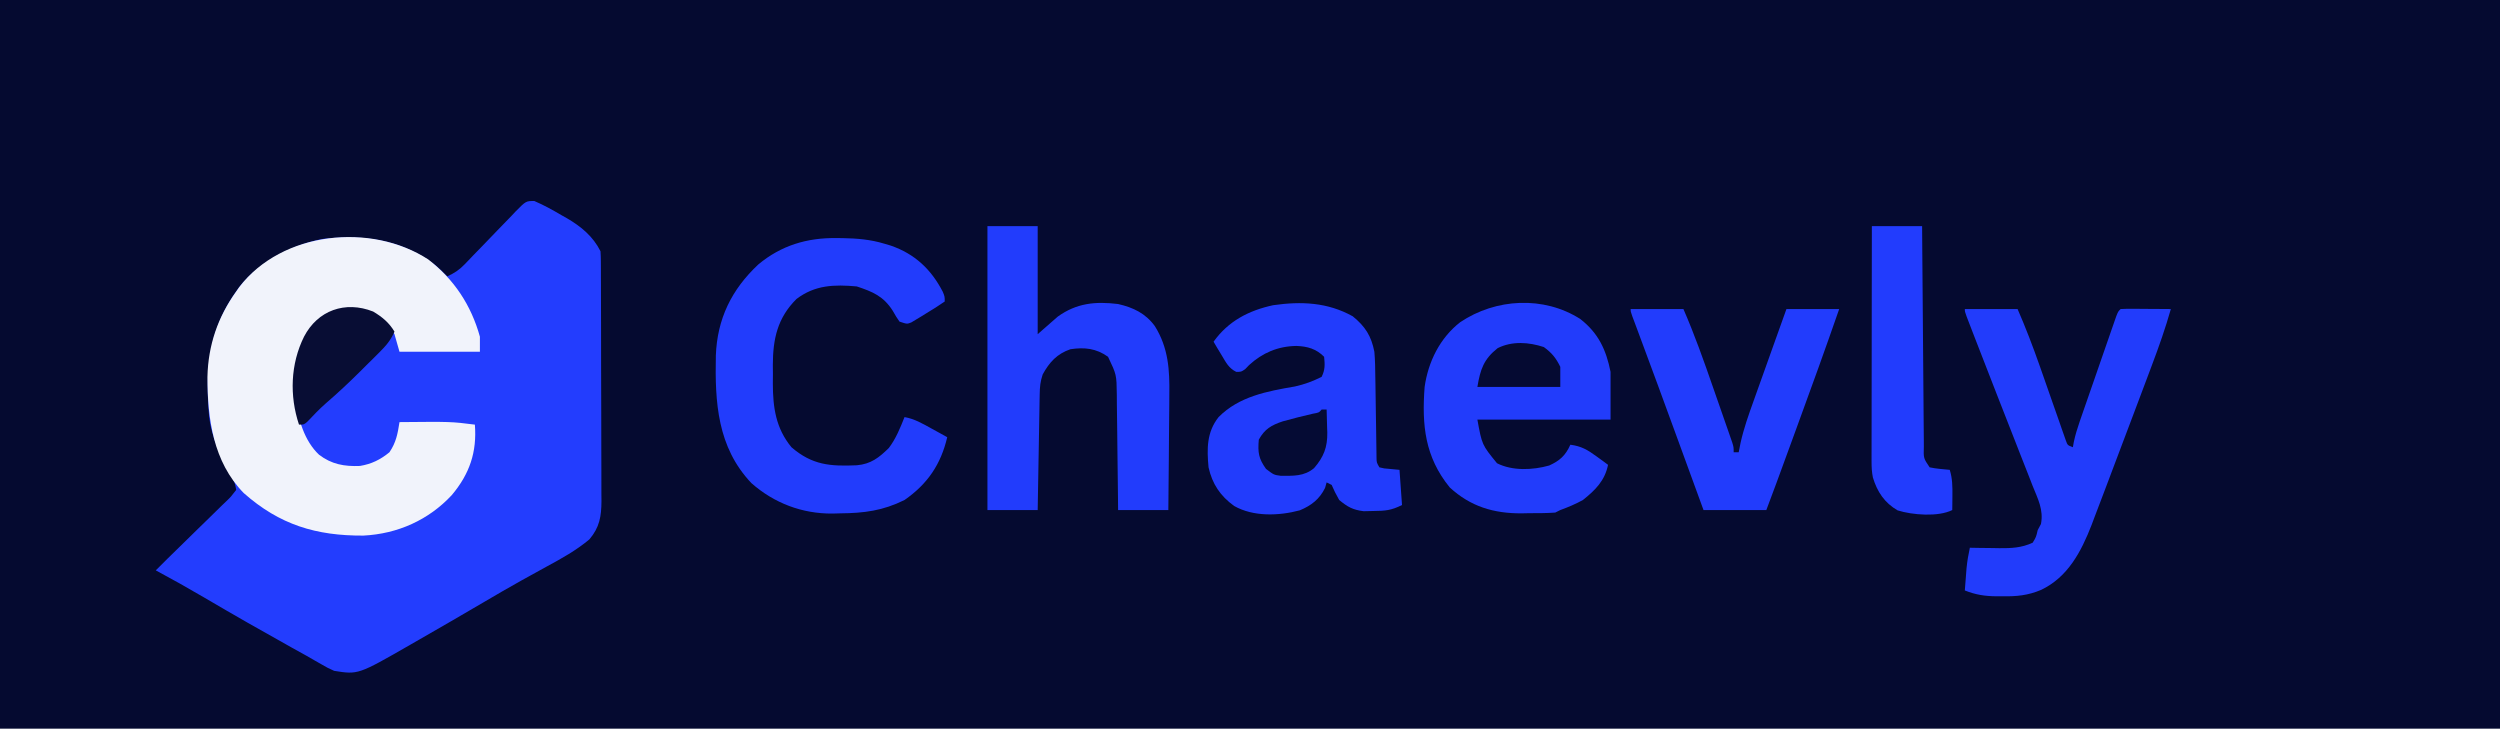
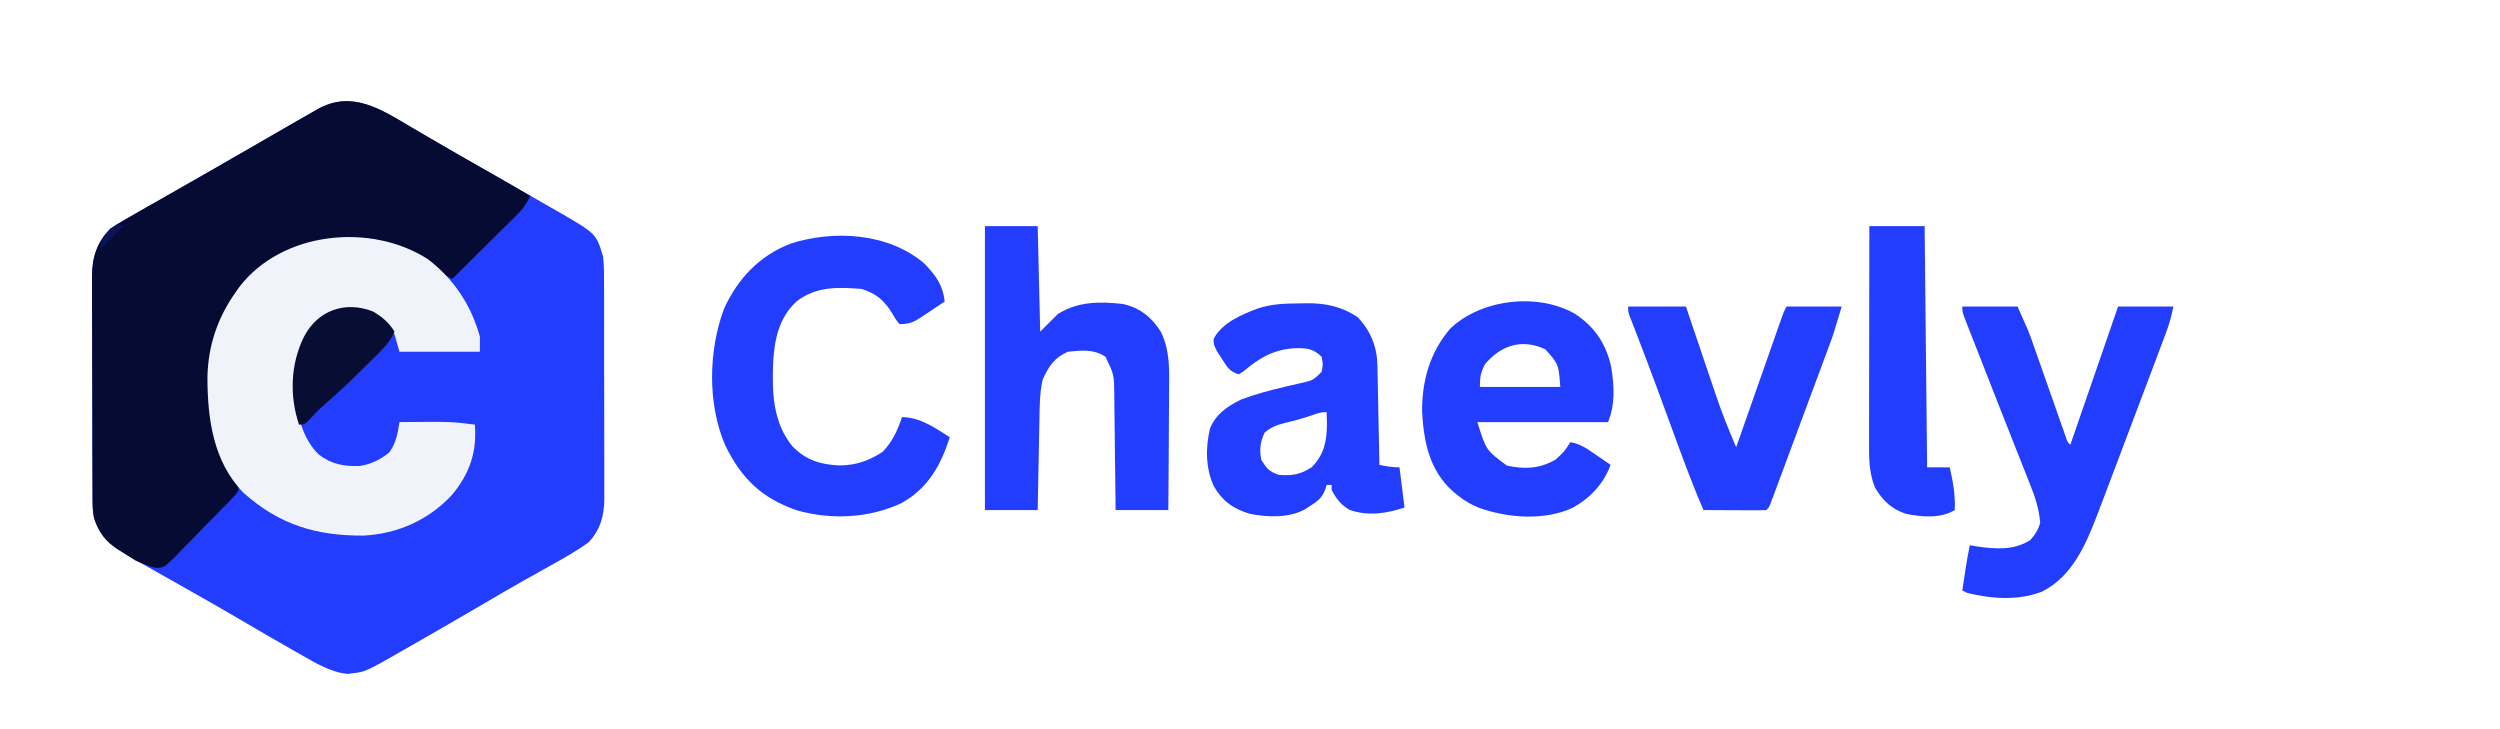
<svg xmlns="http://www.w3.org/2000/svg" version="1.1" width="995" height="290">
-   <path d="M0 0 C328.35 0 656.7 0 995 0 C995 95.7 995 191.4 995 290 C666.65 290 338.3 290 0 290 C0 194.3 0 98.6 0 0 Z " fill="#050A30" transform="translate(0,0)" />
-   <path d="M0 0 C3.78 1.612 7.243 3.54 10.783 5.625 C11.521 6.039 12.259 6.452 13.019 6.879 C18.628 10.159 23.39 14.09 26.345 20 C26.443 21.418 26.48 22.841 26.486 24.262 C26.491 25.156 26.497 26.051 26.503 26.972 C26.505 28.448 26.505 28.448 26.506 29.954 C26.511 30.988 26.516 32.022 26.521 33.088 C26.536 36.522 26.543 39.956 26.548 43.39 C26.554 45.772 26.56 48.154 26.566 50.536 C26.576 55.536 26.582 60.536 26.585 65.536 C26.591 71.943 26.615 78.35 26.643 84.757 C26.662 89.68 26.667 94.602 26.669 99.525 C26.672 101.887 26.68 104.249 26.693 106.611 C26.71 109.917 26.708 113.222 26.702 116.528 C26.711 117.504 26.72 118.48 26.73 119.485 C26.692 125.517 25.976 129.91 21.923 134.67 C16.68 139.062 10.908 142.252 4.908 145.5 C2.654 146.74 0.402 147.982 -1.85 149.226 C-2.989 149.854 -4.127 150.483 -5.3 151.13 C-10.399 153.972 -15.435 156.917 -20.467 159.875 C-28.888 164.811 -37.328 169.711 -45.798 174.561 C-47.019 175.261 -48.239 175.96 -49.459 176.661 C-70.102 188.52 -70.102 188.52 -79.655 187 C-82.206 185.855 -82.206 185.855 -84.78 184.367 C-85.737 183.822 -86.695 183.277 -87.681 182.716 C-89.153 181.866 -89.153 181.866 -90.655 181 C-92.553 179.945 -94.453 178.893 -96.354 177.844 C-108.118 171.284 -119.819 164.633 -131.423 157.795 C-137.765 154.065 -144.175 150.485 -150.655 147 C-147.447 143.776 -144.21 140.586 -140.946 137.419 C-138.517 135.058 -136.102 132.682 -133.687 130.307 C-132.409 129.054 -131.127 127.806 -129.84 126.562 C-127.978 124.76 -126.131 122.942 -124.288 121.121 C-123.708 120.567 -123.127 120.012 -122.53 119.441 C-120.744 117.715 -120.744 117.715 -118.655 115 C-119.096 111.484 -120.822 108.665 -122.487 105.571 C-126.474 98.1 -129.198 91.564 -129.655 83 C-129.701 82.24 -129.747 81.481 -129.795 80.698 C-130.69 64.094 -128.559 49.823 -118.655 36 C-118.255 35.43 -117.856 34.86 -117.444 34.273 C-109.844 24.327 -95.817 17.036 -83.655 15 C-67.336 13.389 -52.993 15.29 -39.608 25.351 C-37.859 26.827 -36.237 28.348 -34.655 30 C-31.84 28.722 -29.841 27.419 -27.71 25.187 C-27.166 24.623 -26.621 24.059 -26.061 23.478 C-25.485 22.873 -24.909 22.268 -24.315 21.644 C-23.075 20.37 -21.835 19.096 -20.594 17.822 C-18.648 15.813 -16.706 13.801 -14.775 11.777 C-12.906 9.824 -11.019 7.889 -9.127 5.957 C-8.553 5.345 -7.979 4.734 -7.388 4.104 C-3.334 -0 -3.334 -0 0 0 Z " fill="#233DFE" transform="translate(212.6548,80.00024)" />
+   <path d="M0 0 C1.716 1.003 3.431 2.006 5.148 3.007 C6.336 3.701 7.525 4.396 8.712 5.092 C14.612 8.545 20.551 11.931 26.493 15.312 C30.562 17.629 34.626 19.958 38.69 22.285 C40.985 23.598 43.282 24.91 45.58 26.219 C48.87 28.097 52.154 29.985 55.438 31.875 C56.415 32.431 57.393 32.986 58.401 33.559 C73.391 42.231 73.391 42.231 76.125 51.25 C76.548 54.658 76.546 58.033 76.529 61.465 C76.536 62.467 76.543 63.47 76.55 64.503 C76.568 67.803 76.564 71.102 76.559 74.402 C76.563 76.705 76.568 79.007 76.574 81.31 C76.583 86.131 76.581 90.951 76.571 95.772 C76.56 101.94 76.58 108.108 76.609 114.276 C76.627 119.03 76.627 123.783 76.621 128.537 C76.621 130.81 76.627 133.084 76.64 135.358 C76.655 138.541 76.644 141.723 76.627 144.906 C76.636 145.839 76.646 146.771 76.656 147.732 C76.58 154.541 75.11 160.077 70.354 165.133 C69.752 165.543 69.151 165.953 68.531 166.375 C67.483 167.092 67.483 167.092 66.414 167.824 C62.223 170.435 57.951 172.87 53.625 175.25 C51.566 176.398 49.507 177.548 47.449 178.699 C46.399 179.286 45.349 179.873 44.267 180.478 C39.291 183.284 34.364 186.172 29.438 189.062 C20.974 194.018 12.49 198.938 3.979 203.813 C2.76 204.511 1.54 205.211 0.322 205.911 C-18.349 216.637 -18.349 216.637 -23.375 217.188 C-24.045 217.279 -24.716 217.371 -25.406 217.465 C-32.084 216.884 -38.152 213.195 -43.875 209.938 C-44.639 209.508 -45.403 209.079 -46.191 208.636 C-53.714 204.386 -61.167 200.014 -68.621 195.644 C-75.649 191.53 -82.715 187.492 -89.812 183.5 C-93.501 181.419 -97.189 179.336 -100.875 177.25 C-101.724 176.77 -102.572 176.29 -103.447 175.795 C-105.803 174.456 -108.153 173.105 -110.5 171.75 C-111.521 171.172 -111.521 171.172 -112.562 170.583 C-118.718 167 -124.308 162.44 -126.444 155.364 C-126.889 153.179 -127.006 151.21 -127.015 148.982 C-127.021 148.137 -127.027 147.291 -127.033 146.42 C-127.034 145.501 -127.035 144.582 -127.036 143.635 C-127.041 142.661 -127.046 141.687 -127.051 140.683 C-127.066 137.459 -127.073 134.235 -127.078 131.012 C-127.084 128.77 -127.09 126.528 -127.095 124.286 C-127.106 119.584 -127.112 114.883 -127.115 110.181 C-127.121 104.162 -127.145 98.143 -127.173 92.124 C-127.192 87.492 -127.197 82.861 -127.199 78.229 C-127.202 76.01 -127.21 73.791 -127.223 71.573 C-127.24 68.466 -127.238 65.36 -127.231 62.253 C-127.241 61.34 -127.25 60.427 -127.259 59.486 C-127.21 51.873 -125.444 45.767 -119.875 40.25 C-116.339 37.865 -112.653 35.778 -108.938 33.688 C-107.864 33.073 -106.79 32.458 -105.683 31.824 C-102.419 29.957 -99.147 28.103 -95.875 26.25 C-94.094 25.233 -92.314 24.215 -90.535 23.195 C-87.15 21.256 -83.761 19.322 -80.371 17.391 C-75.223 14.454 -70.09 11.492 -64.959 8.526 C-59.601 5.429 -54.238 2.338 -48.875 -0.75 C-48.002 -1.253 -47.129 -1.756 -46.23 -2.275 C-43.99 -3.564 -41.746 -4.846 -39.5 -6.125 C-38.871 -6.488 -38.241 -6.851 -37.593 -7.225 C-23.812 -15.027 -12.253 -7.249 0 0 Z " fill="#233DFE" transform="translate(163.875,50.75)" />
+   <path d="M0 0 C1.696 0.991 3.391 1.982 5.088 2.972 C6.268 3.661 7.447 4.351 8.626 5.042 C15.531 9.084 22.485 13.04 29.438 17 C31.767 18.327 34.097 19.656 36.426 20.984 C37.407 21.544 38.389 22.103 39.4 22.679 C41.993 24.174 44.563 25.702 47.125 27.25 C45.828 30.108 44.461 32.16 42.236 34.366 C41.655 34.947 41.075 35.527 40.477 36.125 C39.853 36.738 39.229 37.352 38.586 37.984 C37.945 38.622 37.304 39.26 36.644 39.918 C34.601 41.95 32.55 43.975 30.5 46 C29.112 47.378 27.723 48.757 26.336 50.137 C22.938 53.513 19.533 56.883 16.125 60.25 C13.254 58.856 10.872 57.366 8.375 55.375 C-1.336 48.011 -12.024 44.669 -24.188 44.812 C-25.104 44.821 -26.02 44.829 -26.965 44.838 C-39.608 45.151 -49.393 49.315 -59.875 56.25 C-60.481 56.65 -61.087 57.049 -61.711 57.461 C-69.016 62.911 -73.794 71.849 -76.875 80.25 C-77.174 80.999 -77.473 81.748 -77.781 82.52 C-82.713 97.017 -81.617 116.937 -74.922 130.575 C-73.859 132.659 -72.761 134.721 -71.652 136.781 C-69.174 141.619 -69.174 141.619 -68.875 144.25 C-69.878 145.921 -69.878 145.921 -71.48 147.582 C-72.075 148.208 -72.67 148.835 -73.283 149.481 C-73.941 150.145 -74.599 150.808 -75.277 151.492 C-75.948 152.179 -76.618 152.867 -77.309 153.574 C-78.734 155.025 -80.166 156.469 -81.605 157.906 C-83.8 160.112 -85.951 162.354 -88.104 164.602 C-89.492 166.005 -90.884 167.406 -92.277 168.805 C-93.237 169.818 -93.237 169.818 -94.217 170.853 C-98.716 175.241 -98.716 175.241 -101.998 175.266 C-104.09 174.779 -105.92 174.135 -107.875 173.25 C-108.578 172.939 -109.281 172.628 -110.005 172.308 C-111.723 171.242 -113.433 170.169 -115.125 169.062 C-115.723 168.701 -116.321 168.339 -116.938 167.967 C-121.914 164.768 -124.713 161.065 -126.469 155.301 C-126.896 153.144 -127.007 151.18 -127.015 148.982 C-127.021 148.137 -127.027 147.291 -127.033 146.42 C-127.034 145.501 -127.035 144.582 -127.036 143.635 C-127.041 142.661 -127.046 141.687 -127.051 140.683 C-127.066 137.459 -127.073 134.235 -127.078 131.012 C-127.084 128.77 -127.09 126.528 -127.095 124.286 C-127.106 119.584 -127.112 114.883 -127.115 110.181 C-127.121 104.162 -127.145 98.143 -127.173 92.124 C-127.192 87.492 -127.197 82.861 -127.199 78.229 C-127.202 76.01 -127.21 73.791 -127.223 71.573 C-127.24 68.466 -127.238 65.36 -127.231 62.253 C-127.241 61.34 -127.25 60.427 -127.259 59.486 C-127.21 51.873 -125.444 45.767 -119.875 40.25 C-116.339 37.865 -112.653 35.778 -108.938 33.688 C-107.864 33.073 -106.79 32.458 -105.683 31.824 C-102.419 29.957 -99.147 28.103 -95.875 26.25 C-94.094 25.233 -92.314 24.215 -90.535 23.195 C-87.15 21.256 -83.761 19.322 -80.371 17.391 C-75.223 14.454 -70.09 11.492 -64.959 8.526 C-59.601 5.429 -54.238 2.338 -48.875 -0.75 C-48.002 -1.253 -47.129 -1.756 -46.23 -2.275 C-43.99 -3.564 -41.746 -4.846 -39.5 -6.125 C-38.871 -6.488 -38.241 -6.851 -37.593 -7.225 C-23.812 -15.027 -12.253 -7.25 0 0 Z " fill="#050B33" transform="translate(163.875,50.75)" />
  <path d="M0 0 C10.285 7.931 17.079 18.199 20.562 30.75 C20.562 32.73 20.562 34.71 20.562 36.75 C10.002 36.75 -0.557 36.75 -11.438 36.75 C-12.098 34.44 -12.758 32.13 -13.438 29.75 C-16.543 25.264 -19.211 22.43 -24.438 20.75 C-31.276 19.947 -37.97 19.629 -43.719 23.855 C-51.965 32.945 -53.146 44.007 -52.621 55.659 C-51.94 63.415 -49.268 72.293 -43.438 77.75 C-38.457 81.548 -33.376 82.449 -27.191 82.199 C-22.605 81.451 -19.02 79.692 -15.438 76.75 C-12.774 72.838 -12.156 69.361 -11.438 64.75 C9.094 64.559 9.094 64.559 18.562 65.75 C19.416 76.686 16.466 85.348 9.414 93.75 C0.195 103.708 -12.2 109.242 -25.82 109.918 C-44.598 110.016 -59.14 105.627 -73.434 92.984 C-85.645 80.474 -87.854 63.406 -87.879 46.756 C-87.591 34.207 -83.78 22.998 -76.438 12.75 C-76.038 12.18 -75.638 11.61 -75.227 11.023 C-58.193 -11.269 -22.664 -14.732 0 0 Z " fill="#F1F3FB" transform="translate(170.4375,103.25)" />
-   <path d="M0 0 C1.186 0.01 1.186 0.01 2.396 0.021 C8.162 0.122 13.584 0.556 19.125 2.25 C19.951 2.495 20.778 2.74 21.629 2.992 C31.213 6.299 37.719 12.422 42.348 21.367 C43.125 23.25 43.125 23.25 43.125 25.25 C40.716 26.918 38.327 28.444 35.812 29.938 C35.122 30.366 34.432 30.795 33.721 31.236 C33.054 31.637 32.387 32.037 31.699 32.449 C31.087 32.819 30.474 33.188 29.843 33.569 C28.125 34.25 28.125 34.25 25.125 33.25 C23.801 31.324 23.801 31.324 22.438 28.938 C18.739 23.121 14.46 21.362 8.125 19.25 C-0.84 18.434 -8.518 18.655 -15.875 24.25 C-23.437 31.78 -25.252 40.106 -25.285 50.467 C-25.274 51.695 -25.262 52.922 -25.25 54.188 C-25.262 55.411 -25.273 56.635 -25.285 57.896 C-25.254 67.466 -24.109 75.668 -17.875 83.25 C-9.624 90.365 -2.434 90.898 8.148 90.429 C13.787 89.918 16.949 87.399 20.875 83.562 C23.695 79.844 25.41 75.562 27.125 71.25 C31.1 71.948 34.391 73.879 37.875 75.812 C38.477 76.142 39.079 76.471 39.699 76.811 C41.177 77.62 42.651 78.434 44.125 79.25 C41.604 90.04 36.296 97.889 27.125 104.25 C18.524 108.525 11.059 109.476 1.562 109.562 C0.011 109.606 0.011 109.606 -1.572 109.65 C-13.569 109.748 -24.804 105.508 -33.844 97.508 C-47.389 83.19 -48.357 65.351 -47.968 46.773 C-47.427 32.13 -41.709 20.458 -31.062 10.5 C-21.972 2.922 -11.672 -0.145 0 0 Z " fill="#223CFC" transform="translate(332.875,94.75)" />
-   <path d="M0 0 C7.168 5.606 10.241 12.205 12 21 C12 27.27 12 33.54 12 40 C-5.49 40 -22.98 40 -41 40 C-39.181 50.024 -39.181 50.024 -33.188 57.375 C-27.038 60.489 -18.913 60.109 -12.422 58.27 C-8.236 56.37 -5.914 54.306 -4 50 C0.283 50.548 2.851 52.024 6.312 54.562 C7.637 55.523 7.637 55.523 8.988 56.504 C9.652 56.998 10.316 57.491 11 58 C9.734 64.328 5.897 68.101 1 72 C-1.917 73.619 -4.873 74.852 -8 76 C-8.99 76.495 -8.99 76.495 -10 77 C-13.494 77.27 -16.997 77.232 -20.5 77.25 C-21.456 77.271 -22.413 77.291 -23.398 77.312 C-34.491 77.373 -43.733 74.615 -52 67 C-61.915 54.83 -63.139 42.137 -62 27 C-60.585 16.979 -55.927 7.528 -47.848 1.242 C-33.713 -8.261 -14.561 -9.337 0 0 Z " fill="#223CFB" transform="translate(629,127)" />
-   <path d="M0 0 C6.6 0 13.2 0 20 0 C20 14.19 20 28.38 20 43 C22.64 40.69 25.28 38.38 28 36 C35.501 30.617 42.956 29.901 52 31 C58.043 32.381 62.961 34.723 66.652 39.829 C72.038 48.503 72.555 57.226 72.391 67.199 C72.385 68.515 72.379 69.832 72.373 71.188 C72.358 74.648 72.319 78.109 72.275 81.569 C72.233 85.116 72.215 88.662 72.195 92.209 C72.153 99.14 72.082 106.07 72 113 C65.4 113 58.8 113 52 113 C51.985 111.365 51.971 109.731 51.956 108.046 C51.898 101.974 51.821 95.903 51.738 89.831 C51.704 87.204 51.676 84.578 51.654 81.951 C51.62 78.173 51.568 74.395 51.512 70.617 C51.505 69.445 51.499 68.273 51.492 67.065 C51.386 59.102 51.386 59.102 48 52 C43.301 48.644 38.593 48.133 33 49 C27.68 50.846 24.698 54.124 22 59 C21.019 61.943 20.848 63.95 20.795 67.022 C20.775 68.043 20.755 69.064 20.734 70.116 C20.709 71.766 20.709 71.766 20.684 73.449 C20.663 74.577 20.642 75.705 20.621 76.867 C20.555 80.474 20.496 84.08 20.438 87.688 C20.394 90.131 20.351 92.574 20.307 95.018 C20.199 101.012 20.098 107.006 20 113 C13.4 113 6.8 113 0 113 C0 75.71 0 38.42 0 0 Z " fill="#223CFC" transform="translate(393,90)" />
-   <path d="M0 0 C4.976 4.028 7.406 7.862 8.625 14.125 C8.926 17.538 8.973 20.939 9.004 24.363 C9.021 25.325 9.038 26.287 9.055 27.278 C9.108 30.331 9.149 33.384 9.188 36.438 C9.231 39.508 9.278 42.579 9.33 45.65 C9.362 47.557 9.389 49.463 9.411 51.369 C9.424 52.228 9.438 53.086 9.451 53.97 C9.461 54.726 9.47 55.482 9.48 56.261 C9.515 58.218 9.515 58.218 10.625 60.125 C12.52 60.59 12.52 60.59 14.688 60.75 C16.637 60.936 16.637 60.936 18.625 61.125 C19.12 68.055 19.12 68.055 19.625 75.125 C15.319 77.278 12.999 77.453 8.25 77.5 C6.964 77.528 5.677 77.557 4.352 77.586 C0.043 77.053 -2.052 75.871 -5.375 73.125 C-7.125 69.938 -7.125 69.938 -8.375 67.125 C-9.365 66.63 -9.365 66.63 -10.375 66.125 C-10.581 66.847 -10.787 67.569 -11 68.312 C-13.186 72.784 -16.491 75.345 -21.062 77.238 C-29.376 79.464 -39.553 79.846 -47.188 75.5 C-52.681 71.527 -55.902 66.754 -57.375 60.125 C-58.062 52.755 -58.125 46.127 -53.375 40.125 C-45.221 31.875 -33.964 29.82 -22.953 27.934 C-19.056 27.053 -15.952 25.891 -12.375 24.125 C-10.961 21.296 -11.056 19.251 -11.375 16.125 C-14.566 12.934 -18.01 11.965 -22.438 11.812 C-29.728 11.919 -35.899 14.533 -41.25 19.438 C-41.763 19.97 -42.276 20.502 -42.805 21.051 C-44.375 22.125 -44.375 22.125 -46.336 22.141 C-49.362 20.633 -50.409 18.434 -52.125 15.562 C-52.739 14.551 -53.352 13.539 -53.984 12.496 C-54.443 11.714 -54.902 10.931 -55.375 10.125 C-49.521 1.93 -41.407 -2.297 -31.652 -4.406 C-20.426 -6.012 -10.002 -5.557 0 0 Z " fill="#223CFC" transform="translate(538.375,125.875)" />
-   <path d="M0 0 C6.93 0 13.86 0 21 0 C24.198 7.355 27.037 14.762 29.699 22.324 C30.185 23.703 30.185 23.703 30.68 25.109 C32.031 28.95 33.376 32.794 34.715 36.639 C35.703 39.474 36.701 42.306 37.699 45.137 C38.001 46.013 38.303 46.889 38.615 47.791 C39.041 48.994 39.041 48.994 39.475 50.221 C39.722 50.929 39.969 51.637 40.224 52.366 C40.89 54.202 40.89 54.202 43 55 C43.196 53.919 43.196 53.919 43.396 52.816 C43.979 50.096 44.748 47.577 45.658 44.95 C45.995 43.973 46.332 42.995 46.68 41.988 C47.043 40.945 47.407 39.903 47.781 38.828 C48.155 37.75 48.528 36.672 48.913 35.561 C49.702 33.288 50.492 31.015 51.284 28.743 C52.5 25.251 53.709 21.756 54.918 18.262 C55.684 16.055 56.451 13.848 57.219 11.641 C57.582 10.59 57.946 9.539 58.32 8.456 C58.657 7.491 58.995 6.526 59.342 5.532 C59.639 4.679 59.935 3.826 60.241 2.947 C61 1 61 1 62 0 C63.489 -0.087 64.981 -0.107 66.473 -0.098 C67.372 -0.094 68.271 -0.091 69.197 -0.088 C70.616 -0.075 70.616 -0.075 72.062 -0.062 C73.487 -0.056 73.487 -0.056 74.939 -0.049 C77.293 -0.037 79.646 -0.02 82 0 C79.858 7.558 77.271 14.894 74.5 22.242 C73.851 23.974 73.851 23.974 73.19 25.74 C72.034 28.82 70.876 31.9 69.715 34.978 C68.997 36.882 68.28 38.787 67.563 40.691 C64.782 48.073 61.994 55.451 59.2 62.827 C58.147 65.61 57.098 68.394 56.052 71.179 C54.591 75.063 53.112 78.939 51.625 82.812 C51.241 83.838 50.857 84.863 50.461 85.919 C46.314 96.574 40.994 106.755 30.285 111.809 C25.072 114 20.489 114.431 14.875 114.312 C13.717 114.317 13.717 114.317 12.535 114.322 C7.98 114.28 4.285 113.718 0 112 C0.142 110.104 0.289 108.208 0.438 106.312 C0.519 105.257 0.6 104.201 0.684 103.113 C0.965 100.349 1.402 97.711 2 95 C3.302 95.023 4.604 95.046 5.945 95.07 C7.672 95.089 9.398 95.107 11.125 95.125 C11.981 95.142 12.837 95.159 13.719 95.176 C18.52 95.213 22.549 95.049 27 93 C28.368 90.749 28.368 90.749 29 88 C29.429 87.195 29.858 86.389 30.3 85.56 C31.414 79.898 29.06 75.54 26.953 70.297 C26.508 69.146 26.063 67.996 25.604 66.81 C24.411 63.737 23.202 60.671 21.985 57.608 C20.791 54.591 19.617 51.567 18.441 48.543 C16.578 43.759 14.706 38.979 12.826 34.201 C9.956 26.9 7.119 19.586 4.297 12.266 C3.863 11.145 3.43 10.025 2.983 8.87 C2.59 7.848 2.197 6.827 1.792 5.774 C1.445 4.873 1.097 3.972 0.739 3.044 C0 1 0 1 0 0 Z " fill="#223CFB" transform="translate(782,123)" />
-   <path d="M0 0 C6.93 0 13.86 0 21 0 C25.451 10.215 29.136 20.644 32.786 31.167 C33.823 34.155 34.867 37.14 35.912 40.125 C36.573 42.023 37.234 43.922 37.895 45.82 C38.207 46.713 38.519 47.606 38.841 48.525 C39.125 49.347 39.41 50.169 39.702 51.016 C39.954 51.739 40.205 52.463 40.464 53.208 C41 55 41 55 41 57 C41.66 57 42.32 57 43 57 C43.249 55.75 43.499 54.499 43.755 53.211 C45.025 47.514 46.938 42.106 48.914 36.621 C49.289 35.568 49.663 34.516 50.049 33.431 C51.236 30.098 52.43 26.768 53.625 23.438 C54.435 21.166 55.245 18.895 56.055 16.623 C58.031 11.08 60.014 5.539 62 0 C68.93 0 75.86 0 83 0 C77.571 15.641 71.946 31.204 66.25 46.75 C65.392 49.096 64.534 51.443 63.676 53.789 C62.852 56.042 62.027 58.294 61.203 60.547 C60.825 61.58 60.447 62.614 60.057 63.678 C59.7 64.654 59.342 65.63 58.974 66.636 C58.664 67.481 58.354 68.327 58.035 69.198 C56.703 72.804 55.35 76.401 54 80 C45.75 80 37.5 80 29 80 C27.744 76.559 26.489 73.119 25.195 69.574 C23.506 64.945 21.815 60.316 20.125 55.688 C19.691 54.499 19.258 53.311 18.811 52.087 C13.445 37.394 8.074 22.702 2.592 8.052 C2.238 7.103 1.884 6.154 1.52 5.176 C1.222 4.381 0.924 3.586 0.616 2.767 C0 1 0 1 0 0 Z " fill="#223CFC" transform="translate(649,123)" />
-   <path d="M0 0 C6.6 0 13.2 0 20 0 C20.02 2.837 20.04 5.674 20.06 8.597 C20.127 17.953 20.204 27.309 20.288 36.665 C20.338 42.339 20.384 48.013 20.422 53.688 C20.459 59.16 20.505 64.633 20.558 70.105 C20.577 72.197 20.592 74.288 20.603 76.38 C20.62 79.302 20.649 82.223 20.681 85.144 C20.683 86.016 20.685 86.888 20.688 87.786 C20.546 92.371 20.546 92.371 23 96 C25.655 96.565 28.291 96.738 31 97 C32.067 100.462 32.102 103.64 32.062 107.25 C32.053 108.328 32.044 109.405 32.035 110.516 C32.024 111.335 32.012 112.155 32 113 C26.405 115.798 16.148 114.993 10.238 113.129 C5.063 110.122 2.141 105.774 0.41 100.048 C-0.018 97.909 -0.123 95.979 -0.12 93.799 C-0.122 92.968 -0.123 92.138 -0.124 91.283 C-0.119 89.93 -0.119 89.93 -0.114 88.55 C-0.114 87.593 -0.114 86.637 -0.114 85.652 C-0.113 82.492 -0.105 79.332 -0.098 76.172 C-0.096 73.98 -0.094 71.789 -0.093 69.597 C-0.09 63.83 -0.08 58.063 -0.069 52.296 C-0.058 46.411 -0.054 40.526 -0.049 34.641 C-0.038 23.094 -0.021 11.547 0 0 Z " fill="#223CFD" transform="translate(745,90)" />
+   <path d="M0 0 C4.536 4.758 7.237 8.359 8 15 C5.757 16.511 3.507 18.009 1.25 19.5 C0.299 20.144 0.299 20.144 -0.672 20.801 C-4.144 23.079 -5.744 24 -10 24 C-11.492 22.172 -11.492 22.172 -12.875 19.75 C-16.132 14.506 -19.06 11.98 -25 10 C-34.447 9.249 -43.163 8.894 -51 15 C-58.16 21.611 -59.799 30.369 -60.316 39.762 C-60.711 51.496 -60.367 63.115 -52.625 72.625 C-47.153 78.179 -41.361 79.947 -33.75 80.25 C-27.26 80.153 -22.085 78.377 -16.688 74.812 C-12.78 70.723 -10.774 66.322 -9 61 C-1.57 61.169 3.849 65.132 10 69 C6.532 80.099 1.311 89.364 -9.129 95.188 C-22.125 101.335 -37.526 102.011 -51.289 97.977 C-65.071 93.012 -72.708 85.567 -79.258 72.488 C-86.478 55.881 -86.09 34.574 -79.781 17.75 C-74.297 5.808 -65.774 -3.181 -53.461 -7.992 C-36.116 -13.631 -14.227 -12.323 0 0 Z " fill="#233DFF" transform="translate(368,105)" />
+   <path d="M0 0 C6.93 0 13.86 0 21 0 C21.33 13.86 21.66 27.72 22 42 C24.31 39.69 26.62 37.38 29 35 C37.023 29.953 45.773 29.93 55 31 C61.809 32.557 66.256 36.187 70 42 C73.695 49.507 73.39 57.25 73.293 65.441 C73.287 66.819 73.283 68.196 73.28 69.573 C73.269 73.168 73.239 76.764 73.206 80.359 C73.175 84.039 73.162 87.72 73.146 91.4 C73.114 98.6 73.062 105.8 73 113 C66.07 113 59.14 113 52 113 C51.985 111.365 51.971 109.731 51.956 108.046 C51.898 101.974 51.821 95.903 51.738 89.831 C51.704 87.204 51.676 84.578 51.654 81.951 C51.62 78.173 51.568 74.395 51.512 70.617 C51.505 69.445 51.499 68.273 51.492 67.065 C51.395 59.095 51.395 59.095 48 52 C43.315 48.877 38.483 49.426 33 50 C27.521 52.446 25.452 55.733 23 61 C21.743 66.496 21.78 72.038 21.684 77.648 C21.663 78.661 21.642 79.673 21.621 80.717 C21.555 83.936 21.496 87.156 21.438 90.375 C21.394 92.564 21.351 94.753 21.307 96.941 C21.199 102.294 21.1 107.647 21 113 C14.07 113 7.14 113 0 113 C0 75.71 0 38.42 0 0 Z " fill="#233DFF" transform="translate(392,90)" />
+   <path d="M0 0 C7.26 0 14.52 0 22 0 C26.499 10.123 26.499 10.123 27.907 14.137 C28.382 15.482 28.382 15.482 28.867 16.855 C29.356 18.257 29.356 18.257 29.855 19.688 C30.203 20.671 30.55 21.655 30.907 22.668 C32.004 25.778 33.096 28.889 34.188 32 C35.29 35.14 36.393 38.279 37.5 41.417 C38.186 43.363 38.869 45.309 39.55 47.257 C39.857 48.128 40.165 49 40.481 49.898 C40.751 50.668 41.021 51.439 41.299 52.232 C41.863 53.995 41.863 53.995 43 55 C49.27 36.85 55.54 18.7 62 0 C69.26 0 76.52 0 84 0 C83.256 3.719 82.463 6.722 81.149 10.216 C80.767 11.238 80.385 12.26 79.991 13.313 C79.575 14.413 79.159 15.514 78.73 16.648 C78.298 17.802 77.865 18.955 77.42 20.143 C76.254 23.248 75.084 26.352 73.912 29.455 C73.188 31.374 72.464 33.294 71.741 35.215 C68.916 42.714 66.084 50.211 63.246 57.706 C62.138 60.635 61.033 63.565 59.929 66.496 C58.553 70.147 57.169 73.795 55.777 77.44 C55.089 79.242 54.409 81.046 53.729 82.851 C49.098 94.874 43.852 107.263 31.812 113.438 C22.201 117.153 11.839 116.374 2 114 C1.34 113.67 0.68 113.34 0 113 C0.311 110.937 0.624 108.875 0.938 106.812 C1.112 105.664 1.286 104.515 1.465 103.332 C1.914 100.537 2.421 97.771 3 95 C3.949 95.165 4.897 95.33 5.875 95.5 C13.373 96.532 20.39 97.098 27 93 C28.939 90.831 30.287 88.829 31 86 C30.51 80.412 28.965 75.758 26.895 70.613 C26.578 69.81 26.262 69.006 25.936 68.179 C24.902 65.554 23.857 62.933 22.812 60.312 C22.094 58.492 21.375 56.671 20.658 54.849 C19.181 51.101 17.701 47.354 16.217 43.607 C13.098 35.726 10.007 27.834 6.927 19.937 C6.01 17.589 5.089 15.243 4.167 12.898 C3.611 11.475 3.056 10.052 2.5 8.629 C2.245 7.982 1.989 7.335 1.726 6.668 C0 2.228 0 2.228 0 0 Z " fill="#233DFF" transform="translate(781,122)" />
+   <path d="M0 0 C7.861 5.25 12.405 12.14 14.312 21.375 C15.446 29.061 15.911 35.723 13 43 C-4.16 43 -21.32 43 -39 43 C-35.552 54.159 -35.552 54.159 -27.25 60.312 C-20.159 61.813 -14.466 61.606 -8 58 C-4.501 54.884 -4.501 54.884 -2 51 C2.075 51.623 4.895 53.765 8.25 56.062 C9.328 56.796 10.405 57.529 11.516 58.285 C12.745 59.134 12.745 59.134 14 60 C11.313 67.512 5.992 73.127 -0.93 77.035 C-12.302 82.335 -26.762 81.206 -38.297 77.129 C-41.602 75.749 -44.242 74.298 -47 72 C-47.571 71.531 -48.142 71.062 -48.73 70.578 C-58.056 62.227 -60.299 51.084 -61 39 C-61.111 26.721 -58.003 15.507 -50 6 C-37.825 -5.987 -14.825 -8.669 0 0 Z M-36 20 C-37.751 23.418 -38 25.064 -38 29 C-27.44 29 -16.88 29 -6 29 C-6.685 19.928 -6.685 19.928 -12 14 C-21.171 9.707 -29.611 12.334 -36 20 Z " fill="#233DFF" transform="translate(627,125)" />
+   <path d="M0 0 C0.908 -0.021 1.816 -0.041 2.752 -0.062 C10.423 -0.106 16.676 1.179 23.125 5.438 C28.348 10.903 30.866 17.21 31.018 24.743 C31.048 26.064 31.048 26.064 31.078 27.412 C31.095 28.353 31.112 29.295 31.129 30.266 C31.15 31.237 31.17 32.208 31.192 33.208 C31.257 36.305 31.316 39.403 31.375 42.5 C31.418 44.602 31.462 46.703 31.506 48.805 C31.613 53.953 31.714 59.101 31.812 64.25 C34.575 64.847 36.973 65.25 39.812 65.25 C40.803 73.17 40.803 73.17 41.812 81.25 C34.66 83.634 27.117 84.791 19.812 82.125 C16.315 79.939 14.739 77.871 12.812 74.25 C12.812 73.59 12.812 72.93 12.812 72.25 C12.152 72.25 11.492 72.25 10.812 72.25 C10.573 73.008 10.333 73.766 10.086 74.547 C8.611 77.678 7.334 78.672 4.438 80.5 C3.667 81 2.896 81.5 2.102 82.016 C-4.384 85.513 -12.795 85.122 -19.863 83.719 C-26.379 81.704 -30.477 78.865 -34 72.938 C-37.414 65.645 -37.42 57.494 -35.594 49.723 C-33.22 43.996 -28.613 40.907 -23.188 38.25 C-17.555 36.091 -11.763 34.616 -5.902 33.223 C-5.181 33.049 -4.46 32.876 -3.717 32.698 C-2.308 32.364 -0.895 32.042 0.52 31.732 C5.38 30.625 5.38 30.625 8.812 27.25 C9.396 24.25 9.396 24.25 8.812 21.25 C5.756 18.215 3.355 17.818 -0.875 17.812 C-9.826 18.063 -15.752 21.475 -22.461 27.176 C-23.316 27.708 -23.316 27.708 -24.188 28.25 C-28.068 26.956 -28.754 25.343 -30.938 21.938 C-31.572 20.972 -32.206 20.006 -32.859 19.012 C-34.188 16.25 -34.188 16.25 -34.137 14.113 C-30.872 7.704 -22.853 4.348 -16.449 1.977 C-10.881 0.188 -5.825 0.032 0 0 Z M4.875 44.562 C1.281 45.813 -2.296 46.756 -6 47.625 C-9.409 48.556 -11.091 49.171 -13.875 51.438 C-15.618 55.173 -16.014 58.2 -15.188 62.25 C-13.063 65.693 -12.039 66.966 -8.188 68.25 C-2.939 68.646 0.366 68.116 4.812 65.25 C9.858 60.204 10.918 54.751 10.938 47.812 C10.906 46.291 10.868 44.77 10.812 43.25 C8.53 43.25 7.027 43.804 4.875 44.562 Z " fill="#233DFF" transform="translate(517.1875,120.75)" />
+   <path d="M0 0 C7.59 0 15.18 0 23 0 C24.025 3.037 25.05 6.074 26.105 9.203 C27.114 12.182 28.124 15.161 29.134 18.14 C29.829 20.191 30.522 22.243 31.214 24.296 C32.216 27.266 33.223 30.235 34.23 33.203 C34.533 34.104 34.835 35.004 35.147 35.932 C37.471 42.751 40.165 49.379 43 56 C43.236 55.328 43.472 54.656 43.715 53.963 C45.935 47.636 48.157 41.308 50.38 34.981 C51.523 31.729 52.666 28.476 53.807 25.222 C55.118 21.484 56.432 17.746 57.746 14.008 C58.157 12.837 58.567 11.666 58.99 10.46 C59.37 9.379 59.75 8.298 60.142 7.184 C60.478 6.229 60.813 5.274 61.158 4.291 C62 2 62 2 63 0 C70.26 0 77.52 0 85 0 C81.625 11.25 81.625 11.25 80.242 14.977 C79.93 15.821 79.619 16.664 79.298 17.533 C78.97 18.412 78.642 19.29 78.305 20.195 C77.955 21.139 77.606 22.082 77.246 23.054 C76.126 26.079 75.001 29.102 73.875 32.125 C73.105 34.2 72.334 36.275 71.564 38.35 C69.708 43.352 67.847 48.352 65.985 53.352 C64.855 56.389 63.729 59.427 62.603 62.465 C61.571 65.248 60.536 68.03 59.5 70.812 C58.968 72.248 58.968 72.248 58.425 73.713 C58.11 74.557 57.794 75.4 57.469 76.27 C57.205 76.977 56.942 77.684 56.67 78.413 C56 80 56 80 55 81 C53.146 81.087 51.289 81.107 49.434 81.098 C48.309 81.094 47.184 81.091 46.025 81.088 C44.841 81.08 43.657 81.071 42.438 81.062 C41.25 81.058 40.062 81.053 38.838 81.049 C35.892 81.037 32.946 81.021 30 81 C25.071 69.709 20.926 58.125 16.688 46.562 C15.235 42.605 13.78 38.648 12.324 34.691 C11.969 33.725 11.614 32.759 11.249 31.763 C8.375 23.961 5.419 16.192 2.403 8.444 C2.086 7.624 1.77 6.805 1.445 5.961 C1.165 5.241 0.885 4.522 0.597 3.781 C0 2 0 2 0 0 Z " fill="#233DFF" transform="translate(648,122)" />
+   <path d="M0 0 C7.26 0 14.52 0 22 0 C22.33 31.68 22.66 63.36 23 96 C25.97 96 28.94 96 32 96 C33.298 101.761 34.257 107.087 34 113 C28.347 116.444 20.845 115.784 14.547 114.5 C8.716 112.542 5.343 109.255 2.25 104.062 C-0.218 98.015 -0.14 92.024 -0.114 85.598 C-0.114 84.671 -0.114 83.743 -0.114 82.788 C-0.113 79.736 -0.106 76.684 -0.098 73.633 C-0.096 71.511 -0.094 69.39 -0.093 67.269 C-0.09 61.696 -0.08 56.123 -0.069 50.55 C-0.058 44.859 -0.054 39.168 -0.049 33.477 C-0.038 22.318 -0.021 11.159 0 0 Z " fill="#233DFF" transform="translate(744,90)" />
  <path d="M0 0 C3.545 2.106 6.362 4.412 8.492 8.008 C7.011 11.447 5.068 13.677 2.422 16.309 C1.607 17.121 0.792 17.934 -0.047 18.771 C-1.327 20.033 -1.327 20.033 -2.633 21.32 C-3.463 22.15 -4.293 22.979 -5.148 23.834 C-9.58 28.234 -14.094 32.469 -18.829 36.54 C-21.399 38.787 -23.72 41.244 -26.062 43.723 C-27.508 45.008 -27.508 45.008 -29.508 45.008 C-33.338 33.519 -32.897 20.86 -27.508 10.008 C-22.086 -0.449 -11.139 -4.407 0 0 Z " fill="#080D34" transform="translate(148.5078,123.9922)" />
-   <path d="M0 0 C0.66 0 1.32 0 2 0 C2.082 2.376 2.141 4.749 2.188 7.125 C2.213 7.79 2.238 8.455 2.264 9.141 C2.35 15.03 0.825 18.89 -3 23.312 C-6.958 26.652 -11.375 26.386 -16.328 26.359 C-19 26 -19 26 -22.125 23.625 C-25.077 19.492 -25.434 17.125 -25 12 C-22.686 7.757 -19.976 6.199 -15.434 4.688 C-11.462 3.566 -7.46 2.584 -3.441 1.648 C-1.07 1.237 -1.07 1.237 0 0 Z " fill="#050B34" transform="translate(526,163)" />
-   <path d="M0 0 C3.217 2.354 4.801 4.285 6.562 7.875 C6.562 10.515 6.562 13.155 6.562 15.875 C-4.327 15.875 -15.217 15.875 -26.438 15.875 C-25.258 8.798 -23.895 4.831 -18.375 0.438 C-12.589 -2.455 -5.995 -1.962 0 0 Z " fill="#050A32" transform="translate(614.4375,138.125)" />
+   <path d="M0 0 C0.66 0.33 1.32 0.66 2 1 C-0.97 3.97 -3.94 6.94 -7 10 C-7 6.044 -5.595 4.891 -3 2 C-2.01 1.34 -1.02 0.68 0 0 Z " fill="#0A1458" transform="translate(47,89)" />
</svg>
